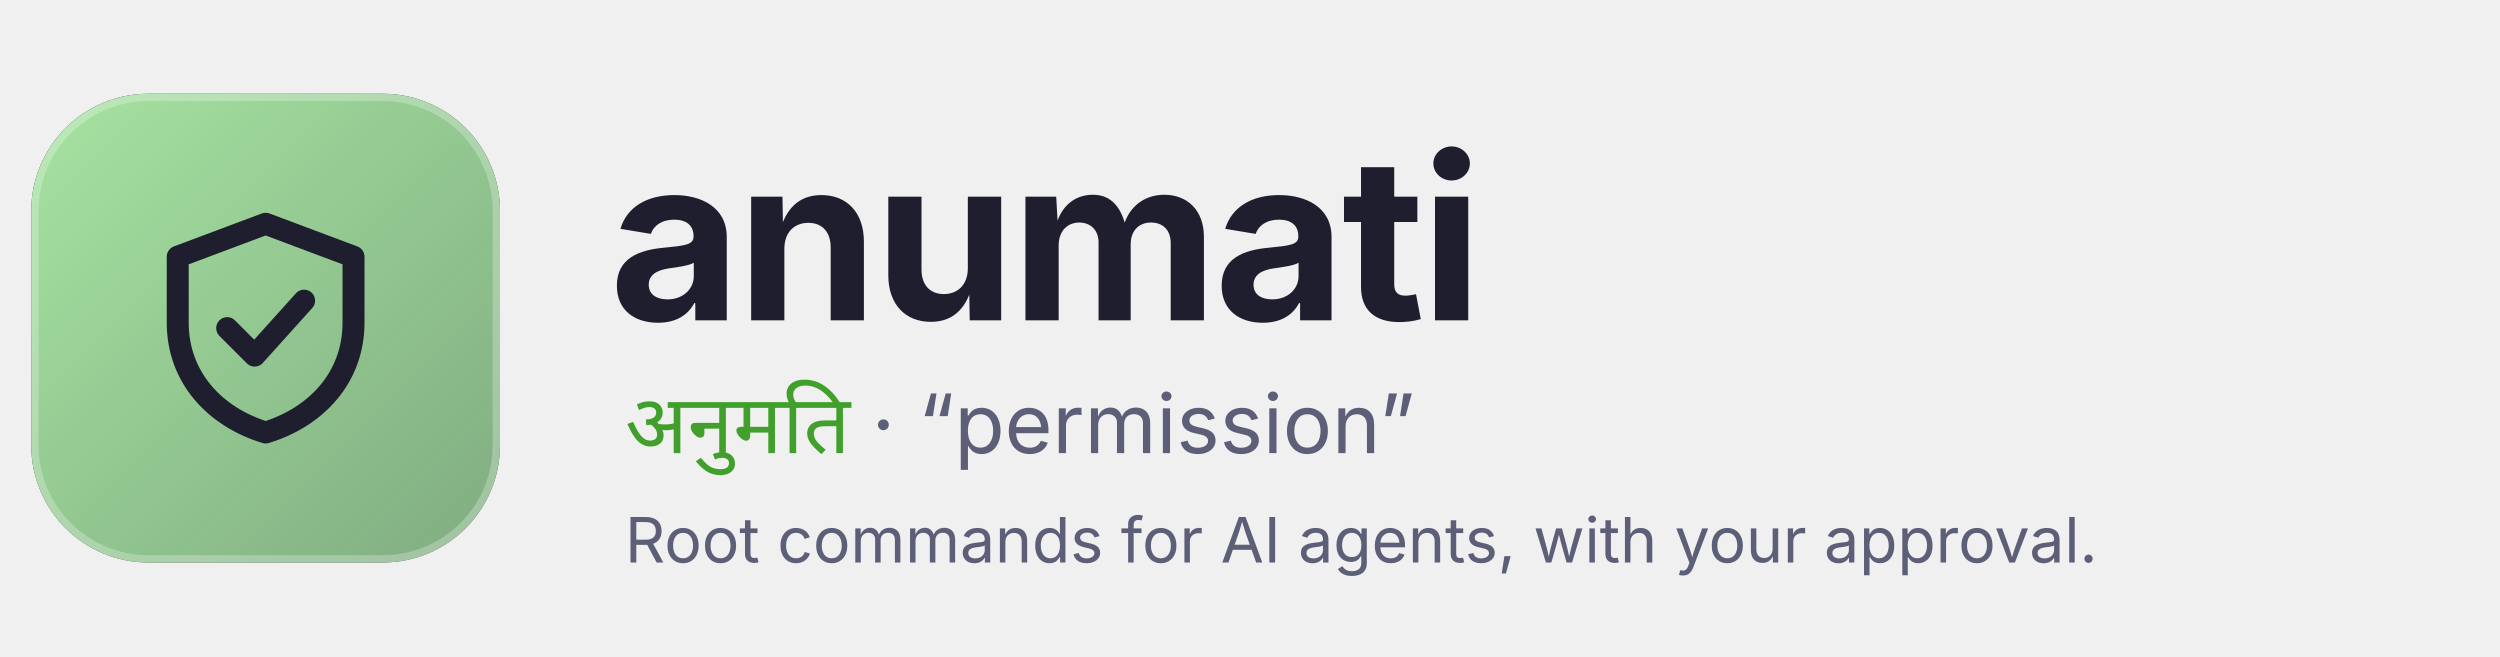
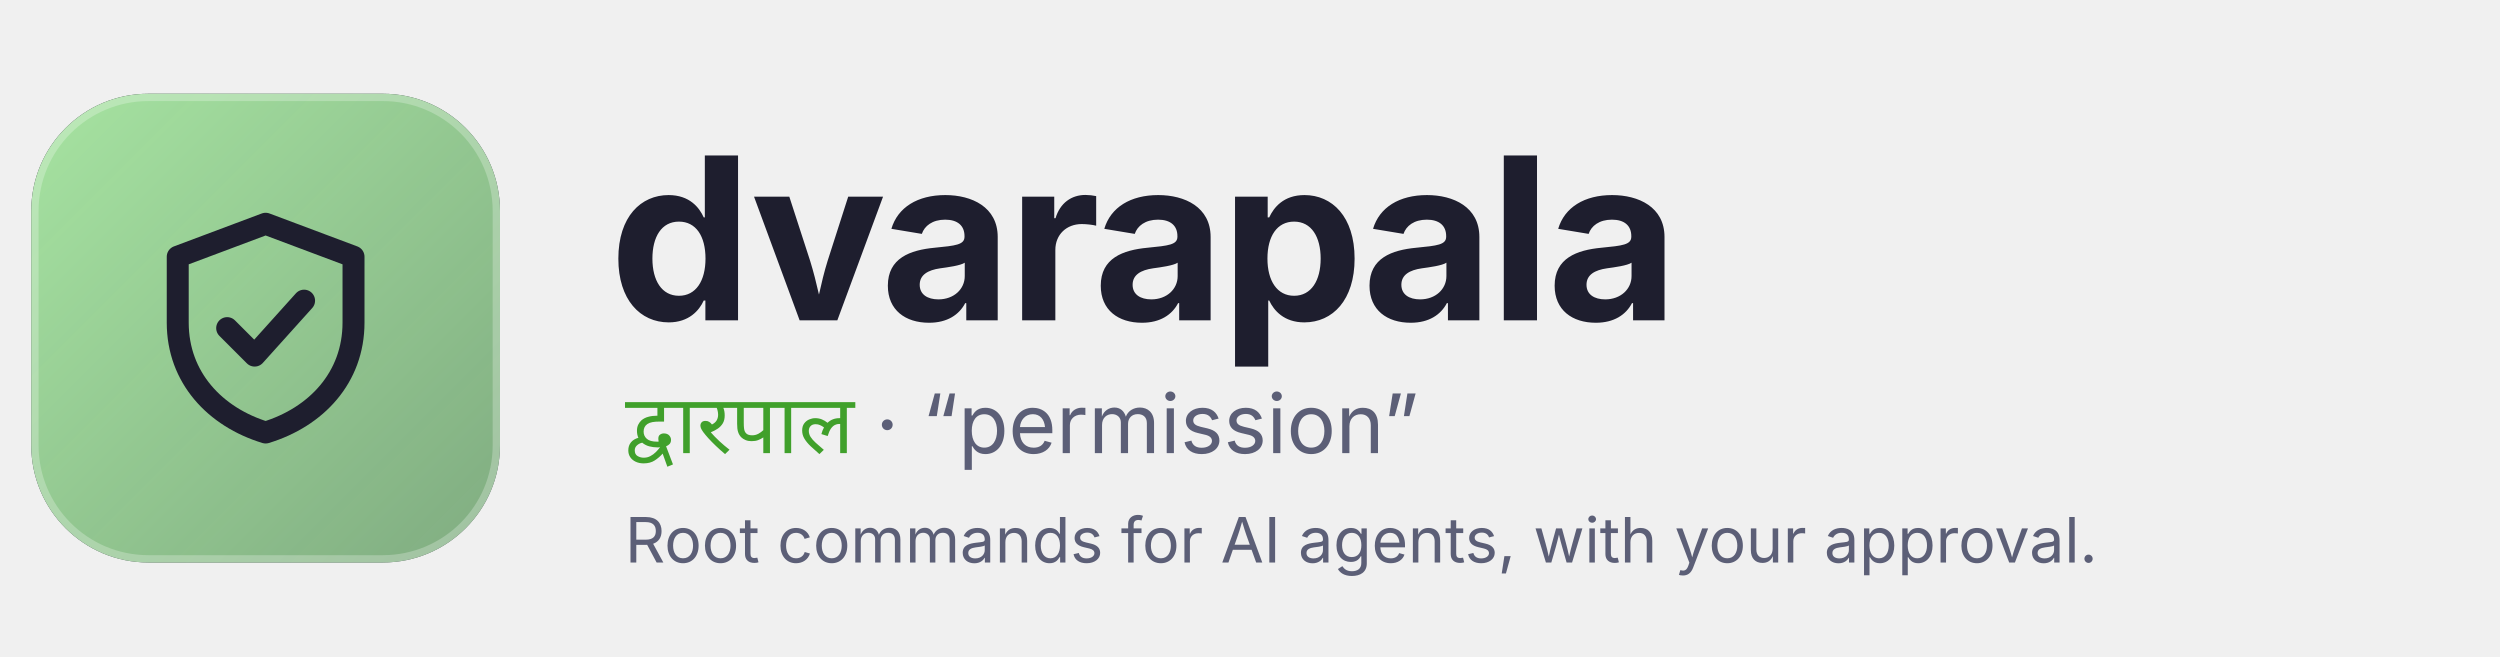
- <svg xmlns="http://www.w3.org/2000/svg" width="640" height="168" viewBox="0 0 640 168" role="img" aria-label="anumati: Root commands for AI agents, with your approval.">
+ <svg xmlns="http://www.w3.org/2000/svg" width="640" height="168" viewBox="0 0 640 168" role="img" aria-label="dvarapala: Root commands for AI agents, with your approval.">
  <defs>
    <linearGradient id="glight" x1="0" y1="0" x2="1" y2="1">
      <stop offset="0" stop-color="#a6e3a1" />
      <stop offset="1" stop-color="#a6e3a1" stop-opacity="0.72" />
    </linearGradient>
  </defs>
  <g transform="translate(8 24) scale(0.9375)">
    <rect width="128" height="128" rx="32" fill="#1e1e2e" />
    <rect width="128" height="128" rx="32" fill="url(#glight)" />
    <rect x="1" y="1" width="126" height="126" rx="31" fill="none" stroke="white" stroke-opacity="0.25" stroke-width="2" />
    <g transform="translate(28 28) scale(3)" fill="none" stroke="#1e1e2e" stroke-width="2" stroke-linecap="round" stroke-linejoin="round">
      <path d="M12 2.5 4 5.5v6c0 5 3.4 8.6 8 10 4.6-1.4 8-5 8-10v-6z" />
      <path d="m8.5 12 2.5 2.5 4.5-5" />
    </g>
  </g>
-   <text x="156" y="82" font-family="Inter, 'Segoe UI', Helvetica, Arial, sans-serif" font-size="58" font-weight="700" fill="#1e1e2e" letter-spacing="-1">anumati</text>
-   <text x="160" y="116" font-family="'Noto Sans Devanagari', 'Nirmala UI', Inter, sans-serif" font-size="21" fill="#40a02b">अनुमति <tspan font-family="Inter, 'Segoe UI', Helvetica, Arial, sans-serif" fill="#5c5f77">· “permission”</tspan>
+   <text x="156" y="82" font-family="Inter, 'Segoe UI', Helvetica, Arial, sans-serif" font-size="58" font-weight="700" fill="#1e1e2e" letter-spacing="-1">dvarapala</text>
+   <text x="160" y="116" font-family="'Noto Sans Devanagari', 'Nirmala UI', Inter, sans-serif" font-size="21" fill="#40a02b">द्वारपाल <tspan font-family="Inter, 'Segoe UI', Helvetica, Arial, sans-serif" fill="#5c5f77">· “permission”</tspan>
  </text>
  <text x="160" y="144" font-family="Inter, 'Segoe UI', Helvetica, Arial, sans-serif" font-size="16" fill="#5c5f77">Root commands for AI agents, with your approval.</text>
</svg>
